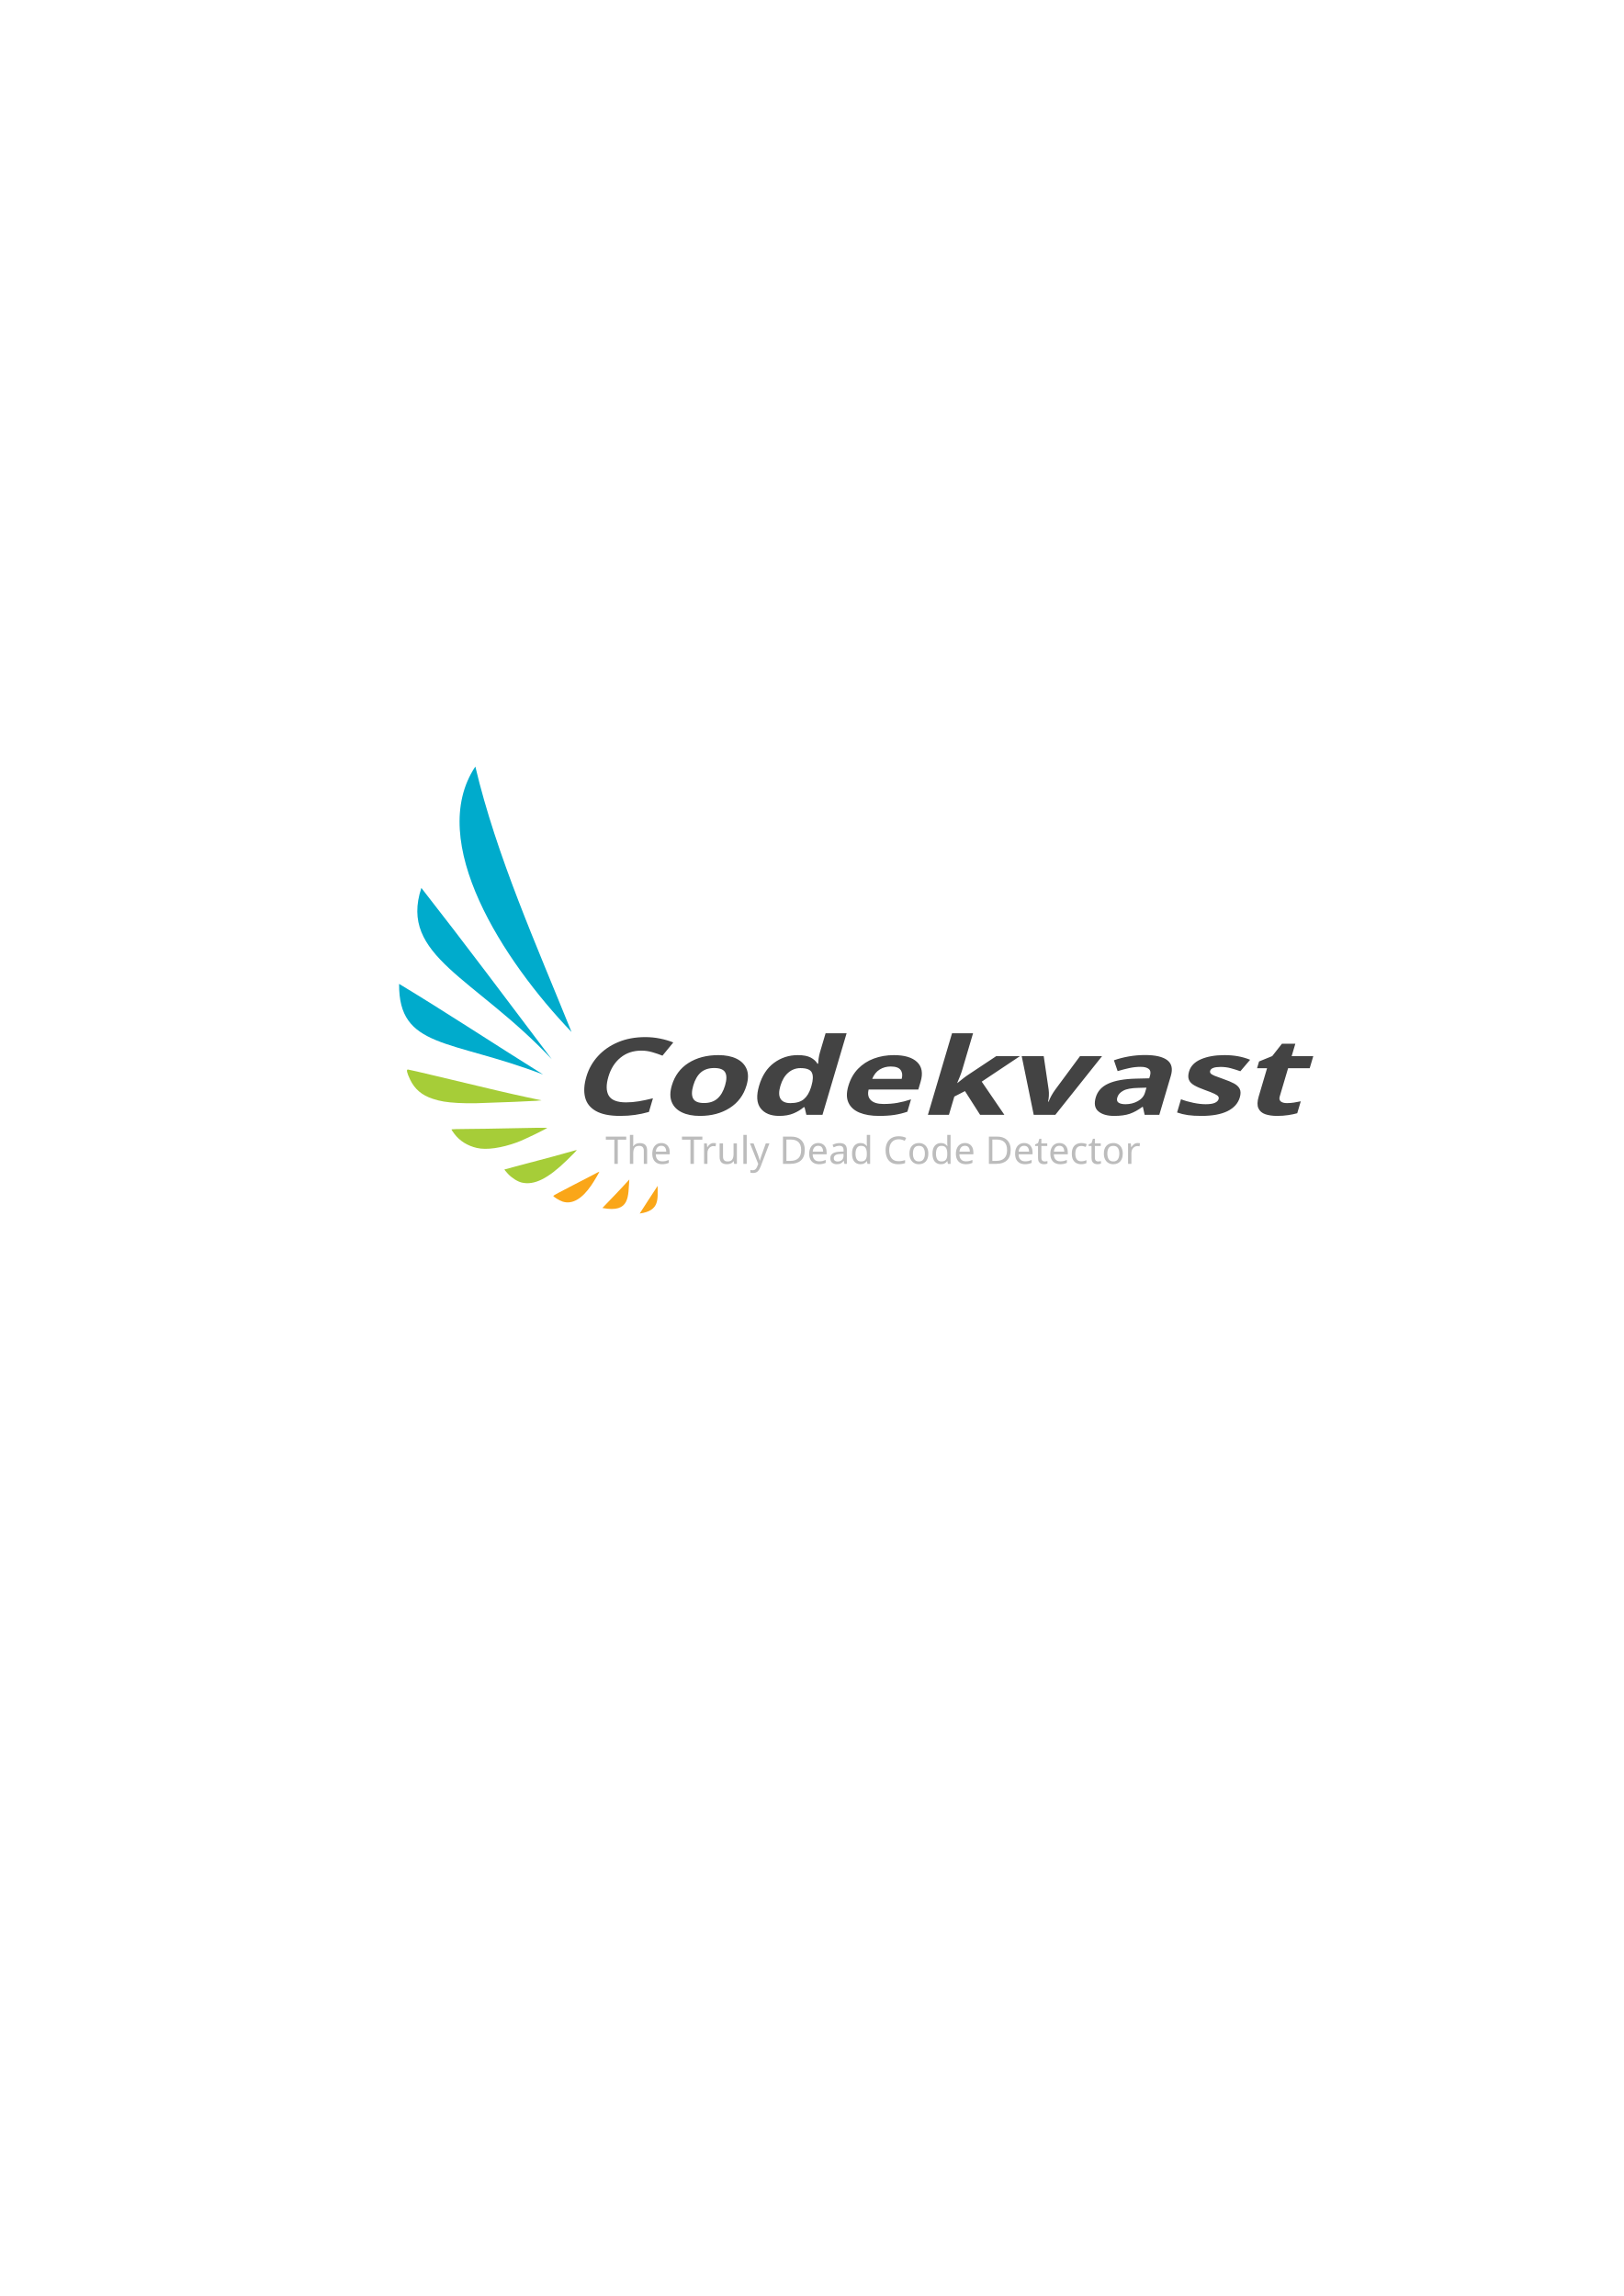
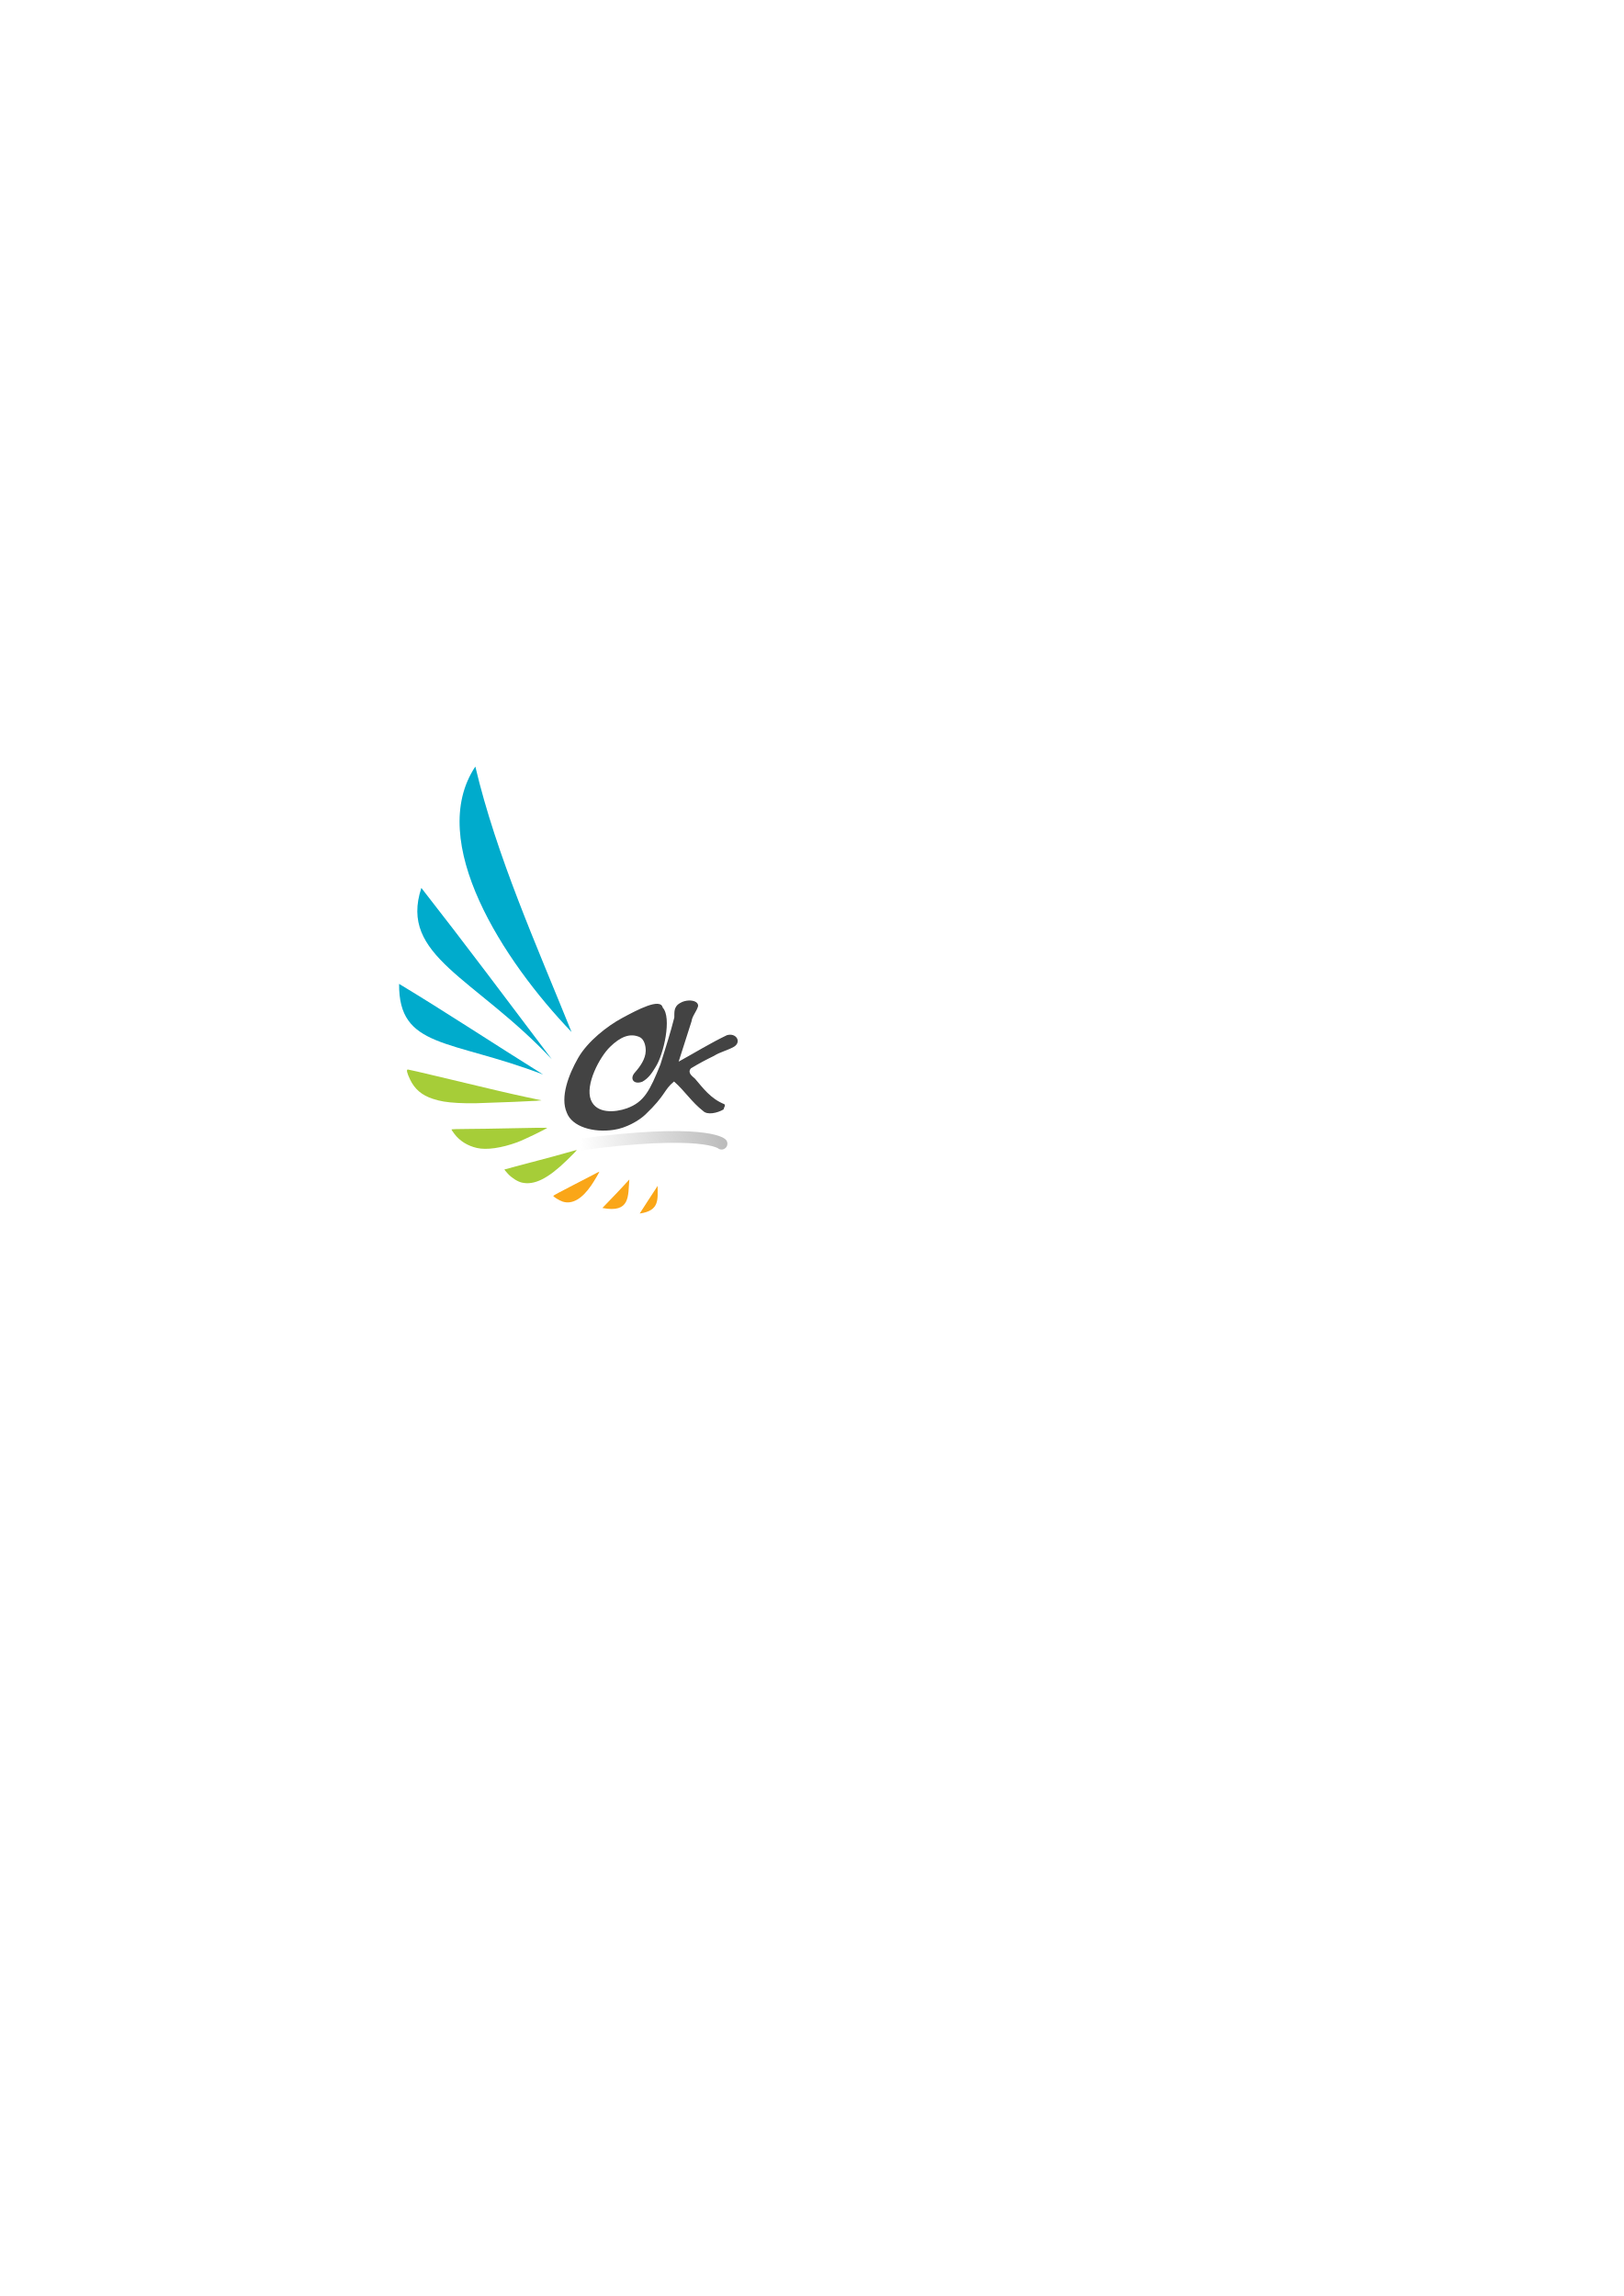
- <svg xmlns="http://www.w3.org/2000/svg" width="210mm" height="297mm" viewBox="0 0 744.094 1052.362" id="svg2" version="1.1">
-   <defs id="defs4" />
+ <svg xmlns="http://www.w3.org/2000/svg" xmlns:xlink="http://www.w3.org/1999/xlink" width="210mm" height="297mm" viewBox="0 0 744.094 1052.362" id="svg2" version="1.1">
+   <defs id="defs4">
+     <linearGradient id="linearGradient4293">
+       <stop id="stop4297" offset="0" style="stop-color:#bbbbbb;stop-opacity:0;" />
+       <stop id="stop4295" offset="1" style="stop-color:#bbbbbb;stop-opacity:1;" />
+     </linearGradient>
+     <linearGradient xlink:href="#linearGradient4293" id="linearGradient4299" x1="269.879" y1="528.187" x2="337.113" y2="526.076" gradientUnits="userSpaceOnUse" gradientTransform="matrix(0.9874078,-0.1038767,0.1264326,1.201814,-66.62185,-76.55889)" />
+   </defs>
  <g id="layer2" style="display:inline">
    <g transform="translate(115.8415,10.22131)" id="g4230" style="display:inline">
      <path style="fill:#00abcc;fill-opacity:1;fill-rule:evenodd;stroke:none;stroke-width:1px;stroke-linecap:butt;stroke-linejoin:miter;stroke-opacity:1" d="m 146.078,462.79 c -16.111,-39.974 -34.368,-80.57 -44.088,-121.664 -22.793,34.262 12.853,89.137 44.088,121.664 z" id="path3383" />
      <path id="path3385" d="M 137.018,475.262 C 116.625,448.265 96.694,421.589 77.254,396.76 66.918,428.042 101.57,437.578 137.018,475.262 Z" style="fill:#00abcc;fill-opacity:1;fill-rule:evenodd;stroke:none;stroke-width:0.935px;stroke-linecap:butt;stroke-linejoin:miter;stroke-opacity:1" />
      <path style="fill:#00abcc;fill-opacity:1;fill-rule:evenodd;stroke:none;stroke-width:0.692px;stroke-linecap:butt;stroke-linejoin:miter;stroke-opacity:1" d="m 133.038,482.277 c -22.386,-13.974 -44.793,-28.769 -65.988,-41.547 -0.221,29.775 23.326,25.214 65.988,41.547 z" id="path3387" />
      <path id="path3397" d="m 172.559,530.393 c -4.304,4.772 -8.32,8.86 -12.339,13.055 13.008,2.525 11.689,-5.744 12.339,-13.055 z" style="fill:#faa618;fill-opacity:1;fill-rule:evenodd;stroke:none;stroke-width:0.126px;stroke-linecap:butt;stroke-linejoin:miter;stroke-opacity:1" />
      <path style="fill:#faa618;fill-opacity:1;fill-rule:evenodd;stroke:none;stroke-width:0.102px;stroke-linecap:butt;stroke-linejoin:miter;stroke-opacity:1" d="m 185.528,533.33 c -2.827,4.197 -5.534,8.591 -8.21,12.66 9.395,-1.278 8.158,-6.796 8.21,-12.66 z" id="path3399" />
      <path style="opacity:1;fill:#a6cd38;fill-opacity:1;stroke:none;stroke-width:5.2;stroke-linecap:round;stroke-linejoin:round;stroke-miterlimit:4;stroke-dasharray:none;stroke-opacity:1" d="m 93.93,495.313 c -5.253,-0.307 -7.939,-0.754 -11.479,-1.912 -4.988,-1.631 -8.241,-4.401 -10.362,-8.821 -1.447,-3.016 -1.803,-4.6 -1.033,-4.6 0.302,0 6.339,1.39 13.415,3.09 24.011,5.766 33.974,8.097 40.933,9.575 l 6.943,1.475 -2.684,0.223 c -2.341,0.194 -15.218,0.713 -27.386,1.103 -2.155,0.069 -5.911,0.009 -8.347,-0.133 z" id="path4222" />
      <path style="opacity:1;fill:#a6cd38;fill-opacity:1;stroke:none;stroke-width:5.2;stroke-linecap:round;stroke-linejoin:round;stroke-miterlimit:4;stroke-dasharray:none;stroke-opacity:1" d="m 102.726,515.948 c -4.309,-0.985 -7.885,-3.219 -10.323,-6.448 -0.753,-0.997 -1.369,-1.914 -1.369,-2.038 0,-0.124 3.105,-0.227 6.899,-0.23 3.795,-0.003 13.633,-0.156 21.862,-0.341 8.229,-0.185 15.024,-0.274 15.1,-0.198 0.252,0.252 -10.596,5.512 -13.709,6.647 -7.296,2.661 -14.053,3.615 -18.46,2.608 z" id="path4224" />
      <path style="opacity:1;fill:#a6cd38;fill-opacity:1;stroke:none;stroke-width:5.2;stroke-linecap:round;stroke-linejoin:round;stroke-miterlimit:4;stroke-dasharray:none;stroke-opacity:1" d="m 123.21,531.79 c -1.923,-0.46 -4.625,-2.191 -6.326,-4.053 -0.928,-1.015 -1.642,-1.884 -1.588,-1.93 0.054,-0.046 3.166,-0.884 6.913,-1.861 10.442,-2.722 21.562,-5.72 24.002,-6.471 1.208,-0.372 2.246,-0.627 2.306,-0.567 0.06,0.06 -2.014,2.175 -4.609,4.699 -8.699,8.462 -14.979,11.552 -20.698,10.183 z" id="path4226" />
      <path style="opacity:1;fill:#faa618;fill-opacity:1;stroke:none;stroke-width:5.2;stroke-linecap:round;stroke-linejoin:round;stroke-miterlimit:4;stroke-dasharray:none;stroke-opacity:1" d="m 141.97,540.515 c -1.465,-0.481 -4.259,-2.199 -4.259,-2.619 0,-0.141 3.488,-2.034 7.751,-4.207 4.263,-2.173 9.016,-4.636 10.562,-5.473 1.546,-0.837 2.811,-1.468 2.811,-1.402 0,0.276 -2.395,4.325 -3.656,6.181 -4.316,6.353 -8.868,8.944 -13.209,7.52 z" id="path4228" />
    </g>
  </g>
-   <g id="layer4" style="display:inline">
+   <g id="layer4" style="display:none">
    <text id="text4249" y="533.438" x="277.472" style="font-style:normal;font-weight:normal;font-size:17.456px;line-height:125%;font-family:Sans;letter-spacing:0px;word-spacing:0px;display:inline;fill:#bcbcbc;fill-opacity:1;stroke:none;stroke-width:1px;stroke-linecap:butt;stroke-linejoin:miter;stroke-opacity:1" xml:space="preserve">
      <tspan y="533.438" x="277.472" id="tspan4251">The Truly Dead Code Detector</tspan>
    </text>
  </g>
-   <g id="layer3" style="display:inline">
+   <g id="layer3" style="display:none">
    <g id="g4349">
      <text id="text4245" y="585.742" x="358.504" style="font-style:normal;font-variant:normal;font-weight:bold;font-stretch:normal;font-size:56.414px;line-height:125%;font-family:Noteworthy;-inkscape-font-specification:'Noteworthy, Bold';text-align:start;letter-spacing:0px;word-spacing:0px;writing-mode:lr-tb;text-anchor:start;display:inline;fill:#434343;fill-opacity:1;stroke:none;stroke-width:1px;stroke-linecap:butt;stroke-linejoin:miter;stroke-opacity:1" xml:space="preserve" transform="matrix(1.146312,0,-0.258063,0.872363,0,0)">
        <tspan style="font-style:normal;font-variant:normal;font-weight:bold;font-stretch:normal;font-size:56.414px;line-height:125%;font-family:Noteworthy;-inkscape-font-specification:'Noteworthy, Bold';text-align:start;writing-mode:lr-tb;text-anchor:start;fill:#434343;fill-opacity:1" y="585.742" x="358.504" id="tspan4247">Codekvast</tspan>
      </text>
    </g>
  </g>
+   <g style="display:inline" id="g4215">
+     <g id="g4217">
+       <g id="g4303">
+         <path id="path4225" d="m 315.705,458.579 c -1.345,0.044 -2.776,0.408 -3.904,1.087 -3.277,1.756 -2.684,4.512 -2.789,6.716 -1.803,7.16 -4.13,14.329 -6.353,21.493 -4.831,11.968 -7.464,17.277 -15.421,20.128 -5.296,1.897 -13.88,2.583 -16.436,-3.831 -2.781,-6.978 3.97,-19.663 8.753,-24.336 4.783,-4.673 9.177,-6.431 13.527,-4.513 2.127,0.938 2.89,4.048 2.834,6.372 -0.09,3.71 -2.563,7.165 -5.014,9.941 -2.451,2.776 -0.536,5.638 3.432,4.174 3.049,-1.676 4.606,-4.329 6.07,-6.692 3.745,-5.76 7.574,-22.739 3.301,-27.274 -1.029,-4.678 -11.721,1.062 -18.539,4.725 -6.817,3.663 -15.848,10.686 -20.225,18.341 -4.376,7.655 -8.318,18.007 -5.199,25.068 2.335,6.372 12.028,9.33 21.581,7.867 5.605,-0.807 11.469,-4.179 14.392,-6.96 9.552,-9.09 8.36,-11.225 13.176,-15.184 4.881,4.254 8.109,9.487 13.34,13.525 1.958,1.969 6.556,0.933 9.387,-0.743 -0.003,-0.785 1.066,-1.761 0.301,-2.394 -6.313,-2.566 -9.714,-7.371 -13.435,-11.692 -1.35,-1.215 -3.554,-2.722 -1.859,-4.722 3.366,-2.057 6.905,-3.941 10.531,-5.702 2.838,-1.814 6.402,-2.556 9.306,-4.264 3.475,-2.249 0.858,-6.478 -3.349,-5.232 -7.679,3.677 -14.748,8.072 -22.112,12.118 2.011,-6.159 3.904,-12.318 5.906,-18.477 0.268,-2.419 2.471,-4.692 3.036,-7.072 0.01,-1.727 -1.999,-2.542 -4.241,-2.468 z" style="font-style:normal;font-variant:normal;font-weight:bold;font-stretch:normal;font-size:56.414px;line-height:125%;font-family:Noteworthy;-inkscape-font-specification:'Noteworthy, Bold';text-align:start;letter-spacing:0px;word-spacing:0px;writing-mode:lr-tb;text-anchor:start;fill:#434343;fill-opacity:1;stroke:none;stroke-width:1px;stroke-linecap:butt;stroke-linejoin:miter;stroke-opacity:1" />
+         <path id="path4291" d="m 264.86,524.7 c 57.922,-7.769 65.8,-0.499 65.8,-0.499" style="fill:none;fill-rule:evenodd;stroke:url(#linearGradient4299);stroke-width:5.367;stroke-linecap:round;stroke-linejoin:miter;stroke-miterlimit:4;stroke-dasharray:none;stroke-opacity:1" />
+       </g>
+     </g>
+   </g>
</svg>
